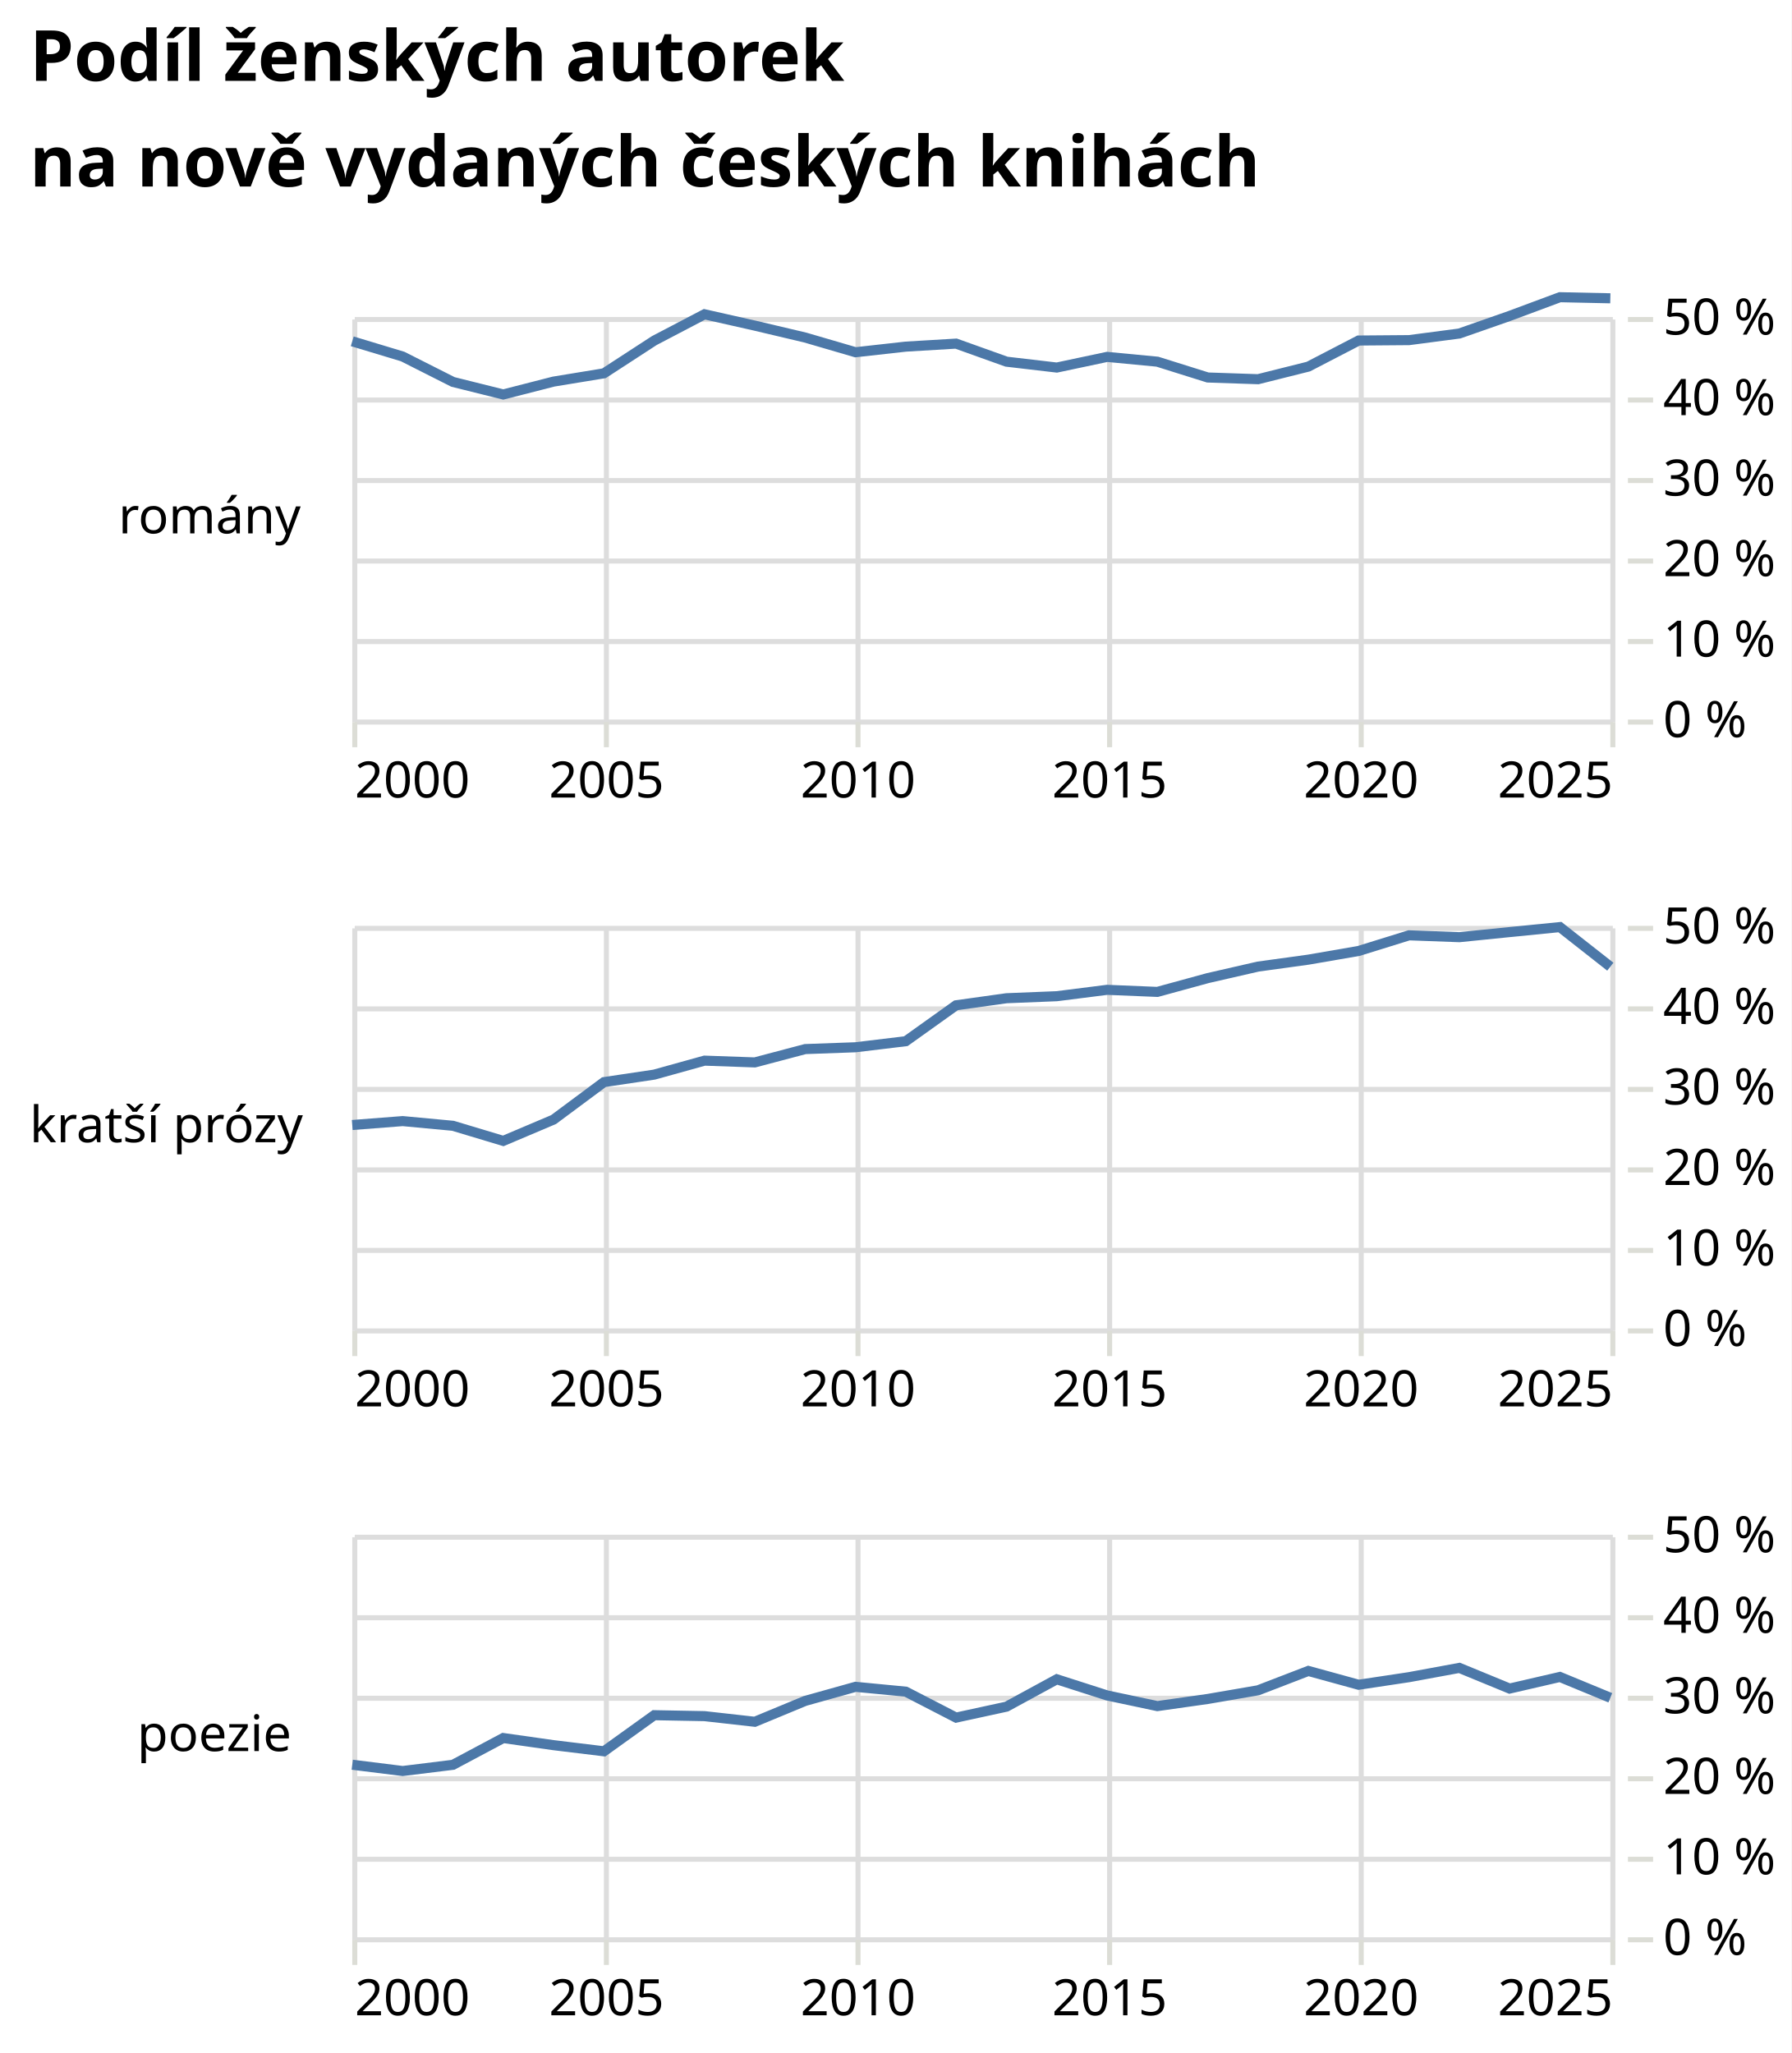
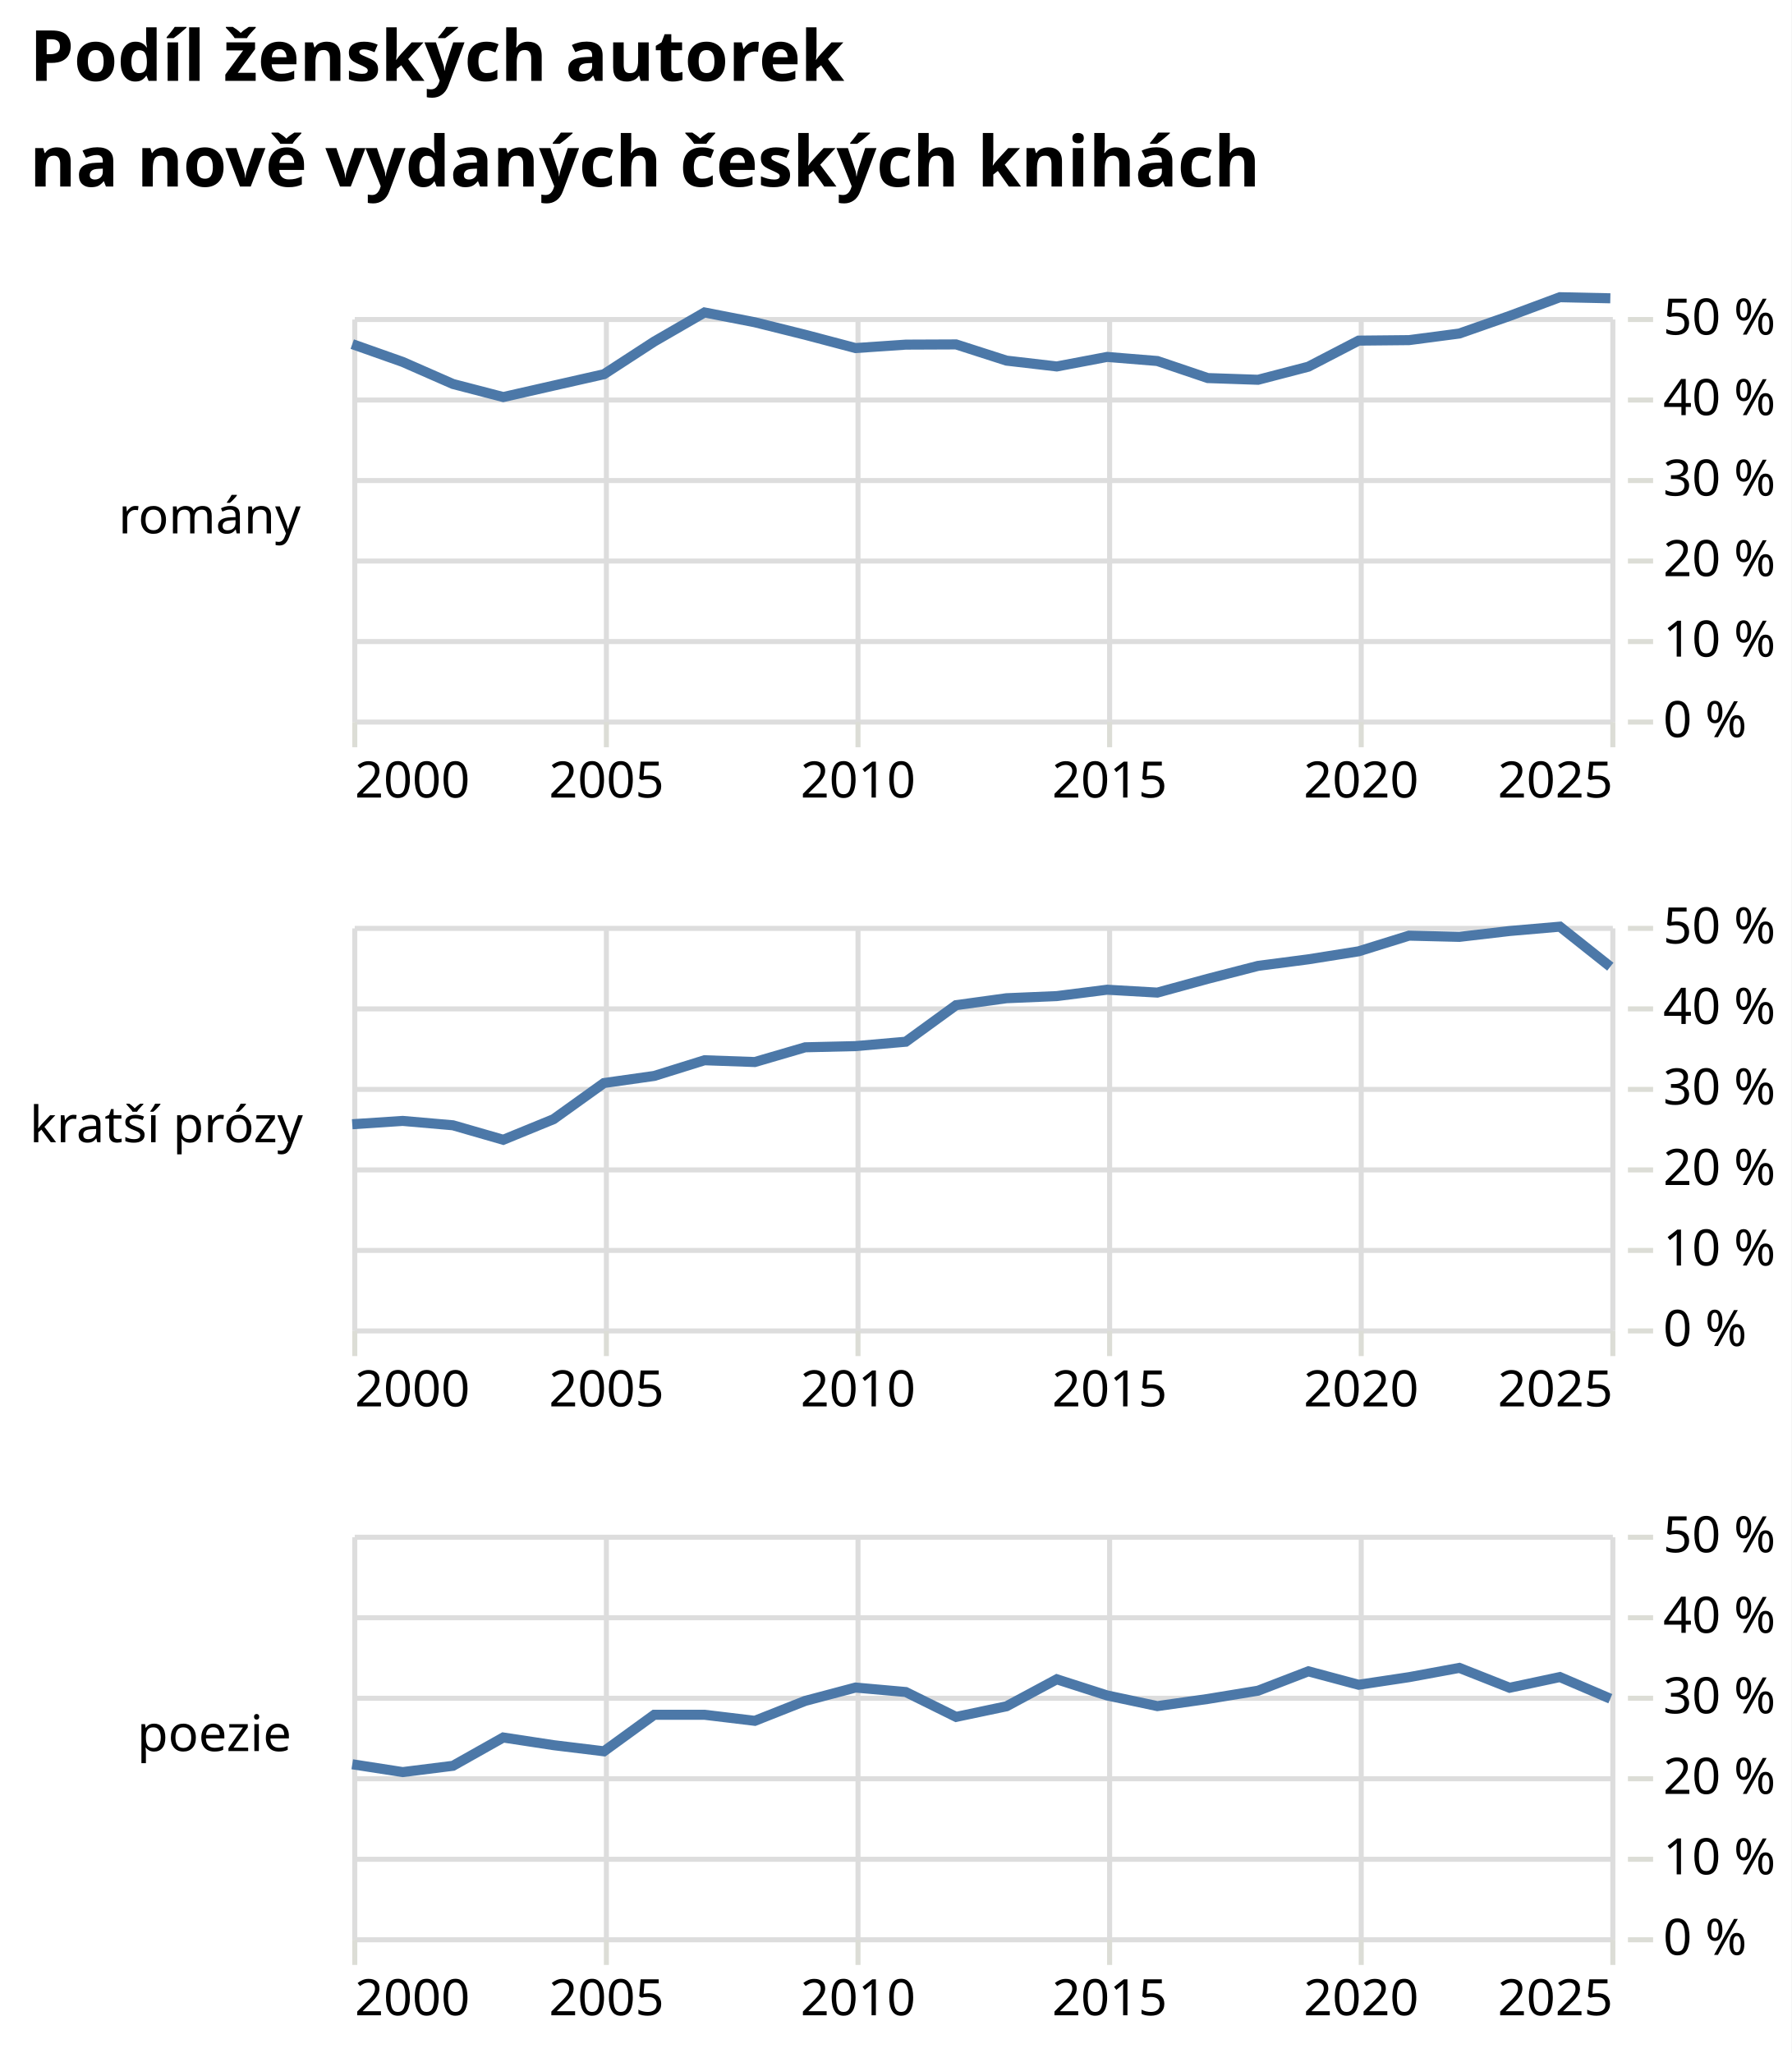
<svg xmlns="http://www.w3.org/2000/svg" version="1.1" class="marks" width="356" height="408" viewBox="0 0 356 408">
  <rect width="356" height="408" fill="white" />
  <g fill="none" stroke-miterlimit="10" transform="translate(70,63)">
    <g class="mark-group role-frame root" role="graphics-object" aria-roledescription="group mark container">
      <g transform="translate(0,0)">
        <path class="background" aria-hidden="true" d="M0,0h0v0h0Z" />
        <g>
          <g class="mark-group role-row-header row_header" role="graphics-object" aria-roledescription="group mark container">
            <g transform="translate(-3,0)">
              <path class="background" aria-hidden="true" d="M0,0h0v80h0Z" />
              <g>
                <g class="mark-group role-title">
                  <g transform="translate(-43.46,40)">
                    <path class="background" aria-hidden="true" d="M0,0h0v0h0Z" pointer-events="none" />
                    <g>
                      <g class="mark-text role-title-text" role="graphics-symbol" aria-roledescription="title" aria-label="Title text 'romány'" pointer-events="none">
                        <text text-anchor="start" transform="translate(0,3)" font-family="Asap" font-size="10px" fill="#000" opacity="1">romány</text>
                      </g>
                    </g>
                    <path class="foreground" aria-hidden="true" d="" pointer-events="none" display="none" />
                  </g>
                </g>
              </g>
              <path class="foreground" aria-hidden="true" d="" display="none" />
            </g>
            <g transform="translate(-3,121)">
              <path class="background" aria-hidden="true" d="M0,0h0v80h0Z" />
              <g>
                <g class="mark-group role-title">
                  <g transform="translate(-61.09999,40)">
                    <path class="background" aria-hidden="true" d="M0,0h0v0h0Z" pointer-events="none" />
                    <g>
                      <g class="mark-text role-title-text" role="graphics-symbol" aria-roledescription="title" aria-label="Title text 'kratší prózy'" pointer-events="none">
                        <text text-anchor="start" transform="translate(0,3)" font-family="Asap" font-size="10px" fill="#000" opacity="1">kratší prózy</text>
                      </g>
                    </g>
                    <path class="foreground" aria-hidden="true" d="" pointer-events="none" display="none" />
                  </g>
                </g>
              </g>
              <path class="foreground" aria-hidden="true" d="" display="none" />
            </g>
            <g transform="translate(-3,242)">
              <path class="background" aria-hidden="true" d="M0,0h0v80h0Z" />
              <g>
                <g class="mark-group role-title">
                  <g transform="translate(-39.74,40)">
                    <path class="background" aria-hidden="true" d="M0,0h0v0h0Z" pointer-events="none" />
                    <g>
                      <g class="mark-text role-title-text" role="graphics-symbol" aria-roledescription="title" aria-label="Title text 'poezie'" pointer-events="none">
                        <text text-anchor="start" transform="translate(0,3)" font-family="Asap" font-size="10px" fill="#000" opacity="1">poezie</text>
                      </g>
                    </g>
                    <path class="foreground" aria-hidden="true" d="" pointer-events="none" display="none" />
                  </g>
                </g>
              </g>
              <path class="foreground" aria-hidden="true" d="" display="none" />
            </g>
          </g>
          <g class="mark-group role-row-footer row_footer" role="graphics-object" aria-roledescription="group mark container">
            <g transform="translate(253,0)">
              <path class="background" aria-hidden="true" d="M0,0h0v80h0Z" />
              <g>
                <g class="mark-group role-axis" role="graphics-symbol" aria-roledescription="axis" aria-label="Y-axis for a linear scale with values from 0.0 to 0.5">
                  <g transform="translate(0.5,0.5)">
                    <path class="background" aria-hidden="true" d="M0,0h0v0h0Z" pointer-events="none" />
                    <g>
                      <g class="mark-rule role-axis-tick" pointer-events="none">
                        <line transform="translate(0,80)" x2="5" y2="0" stroke="#DCDDD6" stroke-width="1" opacity="1" />
                        <line transform="translate(0,64)" x2="5" y2="0" stroke="#DCDDD6" stroke-width="1" opacity="1" />
                        <line transform="translate(0,48)" x2="5" y2="0" stroke="#DCDDD6" stroke-width="1" opacity="1" />
                        <line transform="translate(0,32)" x2="5" y2="0" stroke="#DCDDD6" stroke-width="1" opacity="1" />
                        <line transform="translate(0,16)" x2="5" y2="0" stroke="#DCDDD6" stroke-width="1" opacity="1" />
                        <line transform="translate(0,0)" x2="5" y2="0" stroke="#DCDDD6" stroke-width="1" opacity="1" />
                      </g>
                      <g class="mark-text role-axis-label" pointer-events="none">
                        <text text-anchor="start" transform="translate(7,83)" font-family="Asap" font-size="10px" fill="#000" opacity="1">0 %</text>
                        <text text-anchor="start" transform="translate(7,67)" font-family="Asap" font-size="10px" fill="#000" opacity="1">10 %</text>
                        <text text-anchor="start" transform="translate(7,51)" font-family="Asap" font-size="10px" fill="#000" opacity="1">20 %</text>
                        <text text-anchor="start" transform="translate(7,35)" font-family="Asap" font-size="10px" fill="#000" opacity="1">30 %</text>
                        <text text-anchor="start" transform="translate(7,19)" font-family="Asap" font-size="10px" fill="#000" opacity="1">40 %</text>
                        <text text-anchor="start" transform="translate(7,3)" font-family="Asap" font-size="10px" fill="#000" opacity="1">50 %</text>
                      </g>
                      <g class="mark-rule role-axis-domain" pointer-events="none">
                        <line transform="translate(0,80)" x2="0" y2="-80" stroke="#888" stroke-opacity="0" stroke-width="1" opacity="1" />
                      </g>
                    </g>
                    <path class="foreground" aria-hidden="true" d="" pointer-events="none" display="none" />
                  </g>
                </g>
              </g>
              <path class="foreground" aria-hidden="true" d="" display="none" />
            </g>
            <g transform="translate(253,121)">
              <path class="background" aria-hidden="true" d="M0,0h0v80h0Z" />
              <g>
                <g class="mark-group role-axis" role="graphics-symbol" aria-roledescription="axis" aria-label="Y-axis for a linear scale with values from 0.0 to 0.5">
                  <g transform="translate(0.5,0.5)">
                    <path class="background" aria-hidden="true" d="M0,0h0v0h0Z" pointer-events="none" />
                    <g>
                      <g class="mark-rule role-axis-tick" pointer-events="none">
                        <line transform="translate(0,80)" x2="5" y2="0" stroke="#DCDDD6" stroke-width="1" opacity="1" />
                        <line transform="translate(0,64)" x2="5" y2="0" stroke="#DCDDD6" stroke-width="1" opacity="1" />
                        <line transform="translate(0,48)" x2="5" y2="0" stroke="#DCDDD6" stroke-width="1" opacity="1" />
                        <line transform="translate(0,32)" x2="5" y2="0" stroke="#DCDDD6" stroke-width="1" opacity="1" />
                        <line transform="translate(0,16)" x2="5" y2="0" stroke="#DCDDD6" stroke-width="1" opacity="1" />
                        <line transform="translate(0,0)" x2="5" y2="0" stroke="#DCDDD6" stroke-width="1" opacity="1" />
                      </g>
                      <g class="mark-text role-axis-label" pointer-events="none">
                        <text text-anchor="start" transform="translate(7,83)" font-family="Asap" font-size="10px" fill="#000" opacity="1">0 %</text>
                        <text text-anchor="start" transform="translate(7,67)" font-family="Asap" font-size="10px" fill="#000" opacity="1">10 %</text>
                        <text text-anchor="start" transform="translate(7,51)" font-family="Asap" font-size="10px" fill="#000" opacity="1">20 %</text>
                        <text text-anchor="start" transform="translate(7,35)" font-family="Asap" font-size="10px" fill="#000" opacity="1">30 %</text>
                        <text text-anchor="start" transform="translate(7,19)" font-family="Asap" font-size="10px" fill="#000" opacity="1">40 %</text>
                        <text text-anchor="start" transform="translate(7,3)" font-family="Asap" font-size="10px" fill="#000" opacity="1">50 %</text>
                      </g>
                      <g class="mark-rule role-axis-domain" pointer-events="none">
                        <line transform="translate(0,80)" x2="0" y2="-80" stroke="#888" stroke-opacity="0" stroke-width="1" opacity="1" />
                      </g>
                    </g>
                    <path class="foreground" aria-hidden="true" d="" pointer-events="none" display="none" />
                  </g>
                </g>
              </g>
              <path class="foreground" aria-hidden="true" d="" display="none" />
            </g>
            <g transform="translate(253,242)">
              <path class="background" aria-hidden="true" d="M0,0h0v80h0Z" />
              <g>
                <g class="mark-group role-axis" role="graphics-symbol" aria-roledescription="axis" aria-label="Y-axis for a linear scale with values from 0.0 to 0.5">
                  <g transform="translate(0.5,0.5)">
                    <path class="background" aria-hidden="true" d="M0,0h0v0h0Z" pointer-events="none" />
                    <g>
                      <g class="mark-rule role-axis-tick" pointer-events="none">
                        <line transform="translate(0,80)" x2="5" y2="0" stroke="#DCDDD6" stroke-width="1" opacity="1" />
                        <line transform="translate(0,64)" x2="5" y2="0" stroke="#DCDDD6" stroke-width="1" opacity="1" />
                        <line transform="translate(0,48)" x2="5" y2="0" stroke="#DCDDD6" stroke-width="1" opacity="1" />
                        <line transform="translate(0,32)" x2="5" y2="0" stroke="#DCDDD6" stroke-width="1" opacity="1" />
                        <line transform="translate(0,16)" x2="5" y2="0" stroke="#DCDDD6" stroke-width="1" opacity="1" />
                        <line transform="translate(0,0)" x2="5" y2="0" stroke="#DCDDD6" stroke-width="1" opacity="1" />
                      </g>
                      <g class="mark-text role-axis-label" pointer-events="none">
                        <text text-anchor="start" transform="translate(7,83)" font-family="Asap" font-size="10px" fill="#000" opacity="1">0 %</text>
                        <text text-anchor="start" transform="translate(7,67)" font-family="Asap" font-size="10px" fill="#000" opacity="1">10 %</text>
                        <text text-anchor="start" transform="translate(7,51)" font-family="Asap" font-size="10px" fill="#000" opacity="1">20 %</text>
                        <text text-anchor="start" transform="translate(7,35)" font-family="Asap" font-size="10px" fill="#000" opacity="1">30 %</text>
                        <text text-anchor="start" transform="translate(7,19)" font-family="Asap" font-size="10px" fill="#000" opacity="1">40 %</text>
                        <text text-anchor="start" transform="translate(7,3)" font-family="Asap" font-size="10px" fill="#000" opacity="1">50 %</text>
                      </g>
                      <g class="mark-rule role-axis-domain" pointer-events="none">
                        <line transform="translate(0,80)" x2="0" y2="-80" stroke="#888" stroke-opacity="0" stroke-width="1" opacity="1" />
                      </g>
                    </g>
                    <path class="foreground" aria-hidden="true" d="" pointer-events="none" display="none" />
                  </g>
                </g>
              </g>
              <path class="foreground" aria-hidden="true" d="" display="none" />
            </g>
          </g>
          <g class="mark-group role-scope cell" role="graphics-object" aria-roledescription="group mark container">
            <g transform="translate(0,0)">
              <path class="background" aria-hidden="true" d="M0.5,0.5h250v80h-250Z" />
              <g>
                <g class="mark-group role-axis" aria-hidden="true">
                  <g transform="translate(0.5,80.5)">
                    <path class="background" aria-hidden="true" d="M0,0h0v0h0Z" pointer-events="none" />
                    <g>
                      <g class="mark-rule role-axis-grid" pointer-events="none">
                        <line transform="translate(0,-80)" x2="0" y2="80" stroke="#ddd" stroke-width="1" opacity="1" />
                        <line transform="translate(50,-80)" x2="0" y2="80" stroke="#ddd" stroke-width="1" opacity="1" />
                        <line transform="translate(100,-80)" x2="0" y2="80" stroke="#ddd" stroke-width="1" opacity="1" />
                        <line transform="translate(150,-80)" x2="0" y2="80" stroke="#ddd" stroke-width="1" opacity="1" />
                        <line transform="translate(200,-80)" x2="0" y2="80" stroke="#ddd" stroke-width="1" opacity="1" />
                        <line transform="translate(250,-80)" x2="0" y2="80" stroke="#ddd" stroke-width="1" opacity="1" />
                      </g>
                    </g>
                    <path class="foreground" aria-hidden="true" d="" pointer-events="none" display="none" />
                  </g>
                </g>
                <g class="mark-group role-axis" aria-hidden="true">
                  <g transform="translate(250.5,0.5)">
                    <path class="background" aria-hidden="true" d="M0,0h0v0h0Z" pointer-events="none" />
                    <g>
                      <g class="mark-rule role-axis-grid" pointer-events="none">
                        <line transform="translate(0,80)" x2="-250" y2="0" stroke="#ddd" stroke-width="1" opacity="1" />
                        <line transform="translate(0,64)" x2="-250" y2="0" stroke="#ddd" stroke-width="1" opacity="1" />
                        <line transform="translate(0,48)" x2="-250" y2="0" stroke="#ddd" stroke-width="1" opacity="1" />
                        <line transform="translate(0,32)" x2="-250" y2="0" stroke="#ddd" stroke-width="1" opacity="1" />
                        <line transform="translate(0,16)" x2="-250" y2="0" stroke="#ddd" stroke-width="1" opacity="1" />
                        <line transform="translate(0,0)" x2="-250" y2="0" stroke="#ddd" stroke-width="1" opacity="1" />
                      </g>
                    </g>
                    <path class="foreground" aria-hidden="true" d="" pointer-events="none" display="none" />
                  </g>
                </g>
                <g class="mark-group role-axis" role="graphics-symbol" aria-roledescription="axis" aria-label="X-axis for a time scale with values from Saturday, 01 January 2000, 12:00:00 AM to Wednesday, 01 January 2025, 12:00:00 AM">
                  <g transform="translate(0.5,80.5)">
                    <path class="background" aria-hidden="true" d="M0,0h0v0h0Z" pointer-events="none" />
                    <g>
                      <g class="mark-rule role-axis-tick" pointer-events="none">
                        <line transform="translate(0,0)" x2="0" y2="5" stroke="#DCDDD6" stroke-width="1" opacity="1" />
                        <line transform="translate(50,0)" x2="0" y2="5" stroke="#DCDDD6" stroke-width="1" opacity="1" />
                        <line transform="translate(100,0)" x2="0" y2="5" stroke="#DCDDD6" stroke-width="1" opacity="1" />
                        <line transform="translate(150,0)" x2="0" y2="5" stroke="#DCDDD6" stroke-width="1" opacity="1" />
                        <line transform="translate(200,0)" x2="0" y2="5" stroke="#DCDDD6" stroke-width="1" opacity="1" />
                        <line transform="translate(250,0)" x2="0" y2="5" stroke="#DCDDD6" stroke-width="1" opacity="1" />
                      </g>
                      <g class="mark-text role-axis-label" pointer-events="none">
                        <text text-anchor="start" transform="translate(0,15)" font-family="Asap" font-size="10px" fill="#000" opacity="1">2000</text>
                        <text text-anchor="middle" transform="translate(50.01643,15)" font-family="Asap" font-size="10px" fill="#000" opacity="1">2005</text>
                        <text text-anchor="middle" transform="translate(100.0055,15)" font-family="Asap" font-size="10px" fill="#000" opacity="1">2010</text>
                        <text text-anchor="middle" transform="translate(149.9945,15)" font-family="Asap" font-size="10px" fill="#000" opacity="1">2015</text>
                        <text text-anchor="middle" transform="translate(199.9836,15)" font-family="Asap" font-size="10px" fill="#000" opacity="1">2020</text>
                        <text text-anchor="end" transform="translate(250,15)" font-family="Asap" font-size="10px" fill="#000" opacity="1">2025</text>
                      </g>
                      <g class="mark-rule role-axis-domain" pointer-events="none">
                        <line transform="translate(0,0)" x2="250" y2="0" stroke="#888" stroke-opacity="0" stroke-width="1" opacity="1" />
                      </g>
                    </g>
                    <path class="foreground" aria-hidden="true" d="" pointer-events="none" display="none" />
                  </g>
                </g>
                <g class="mark-line role-mark child_marks" role="graphics-object" aria-roledescription="line mark container">
-                   <path aria-label="rok: Jan 01, 2000; podil_zen: 0.469820298061" role="graphics-symbol" aria-roledescription="line mark" d="M0,4.829L10.02,7.855L20.012,12.903L30.004,15.395L39.997,12.836L50.016,11.191L60.009,4.691L70.001,-0.543L79.993,1.712L90.013,4.082L100.005,7.002L109.998,5.886L119.99,5.288L130.01,8.877L140.002,10.046L149.995,7.927L159.987,8.878L170.007,12.021L179.999,12.36L189.991,9.856L199.984,4.674L210.003,4.594L219.996,3.282L229.988,-0.216L239.98,-3.935L250,-3.718" stroke="#4c78a8" stroke-width="2" />
+                   <path aria-label="rok: Jan 01, 2000; podil_zen: 0.466348669645" role="graphics-symbol" aria-roledescription="line mark" d="M0,5.384L10.02,8.927L20.012,13.311L30.004,15.908L39.997,13.638L50.016,11.371L60.009,4.873L70.001,-0.903L79.993,1.044L90.013,3.535L100.005,6.173L109.998,5.489L119.99,5.447L130.01,8.668L140.002,9.828L149.995,7.934L159.987,8.744L170.007,12.134L179.999,12.474L189.991,9.875L199.984,4.693L210.003,4.594L219.996,3.282L229.988,-0.216L239.98,-3.935L250,-3.718" stroke="#4c78a8" stroke-width="2" />
                </g>
              </g>
              <path class="foreground" aria-hidden="true" d="" display="none" />
            </g>
            <g transform="translate(0,121)">
              <path class="background" aria-hidden="true" d="M0.5,0.5h250v80h-250Z" />
              <g>
                <g class="mark-group role-axis" aria-hidden="true">
                  <g transform="translate(0.5,80.5)">
                    <path class="background" aria-hidden="true" d="M0,0h0v0h0Z" pointer-events="none" />
                    <g>
                      <g class="mark-rule role-axis-grid" pointer-events="none">
                        <line transform="translate(0,-80)" x2="0" y2="80" stroke="#ddd" stroke-width="1" opacity="1" />
                        <line transform="translate(50,-80)" x2="0" y2="80" stroke="#ddd" stroke-width="1" opacity="1" />
                        <line transform="translate(100,-80)" x2="0" y2="80" stroke="#ddd" stroke-width="1" opacity="1" />
                        <line transform="translate(150,-80)" x2="0" y2="80" stroke="#ddd" stroke-width="1" opacity="1" />
                        <line transform="translate(200,-80)" x2="0" y2="80" stroke="#ddd" stroke-width="1" opacity="1" />
                        <line transform="translate(250,-80)" x2="0" y2="80" stroke="#ddd" stroke-width="1" opacity="1" />
                      </g>
                    </g>
                    <path class="foreground" aria-hidden="true" d="" pointer-events="none" display="none" />
                  </g>
                </g>
                <g class="mark-group role-axis" aria-hidden="true">
                  <g transform="translate(250.5,0.5)">
                    <path class="background" aria-hidden="true" d="M0,0h0v0h0Z" pointer-events="none" />
                    <g>
                      <g class="mark-rule role-axis-grid" pointer-events="none">
                        <line transform="translate(0,80)" x2="-250" y2="0" stroke="#ddd" stroke-width="1" opacity="1" />
                        <line transform="translate(0,64)" x2="-250" y2="0" stroke="#ddd" stroke-width="1" opacity="1" />
                        <line transform="translate(0,48)" x2="-250" y2="0" stroke="#ddd" stroke-width="1" opacity="1" />
                        <line transform="translate(0,32)" x2="-250" y2="0" stroke="#ddd" stroke-width="1" opacity="1" />
                        <line transform="translate(0,16)" x2="-250" y2="0" stroke="#ddd" stroke-width="1" opacity="1" />
                        <line transform="translate(0,0)" x2="-250" y2="0" stroke="#ddd" stroke-width="1" opacity="1" />
                      </g>
                    </g>
                    <path class="foreground" aria-hidden="true" d="" pointer-events="none" display="none" />
                  </g>
                </g>
                <g class="mark-group role-axis" role="graphics-symbol" aria-roledescription="axis" aria-label="X-axis for a time scale with values from Saturday, 01 January 2000, 12:00:00 AM to Wednesday, 01 January 2025, 12:00:00 AM">
                  <g transform="translate(0.5,80.5)">
                    <path class="background" aria-hidden="true" d="M0,0h0v0h0Z" pointer-events="none" />
                    <g>
                      <g class="mark-rule role-axis-tick" pointer-events="none">
                        <line transform="translate(0,0)" x2="0" y2="5" stroke="#DCDDD6" stroke-width="1" opacity="1" />
                        <line transform="translate(50,0)" x2="0" y2="5" stroke="#DCDDD6" stroke-width="1" opacity="1" />
                        <line transform="translate(100,0)" x2="0" y2="5" stroke="#DCDDD6" stroke-width="1" opacity="1" />
                        <line transform="translate(150,0)" x2="0" y2="5" stroke="#DCDDD6" stroke-width="1" opacity="1" />
                        <line transform="translate(200,0)" x2="0" y2="5" stroke="#DCDDD6" stroke-width="1" opacity="1" />
                        <line transform="translate(250,0)" x2="0" y2="5" stroke="#DCDDD6" stroke-width="1" opacity="1" />
                      </g>
                      <g class="mark-text role-axis-label" pointer-events="none">
                        <text text-anchor="start" transform="translate(0,15)" font-family="Asap" font-size="10px" fill="#000" opacity="1">2000</text>
                        <text text-anchor="middle" transform="translate(50.01643,15)" font-family="Asap" font-size="10px" fill="#000" opacity="1">2005</text>
                        <text text-anchor="middle" transform="translate(100.0055,15)" font-family="Asap" font-size="10px" fill="#000" opacity="1">2010</text>
                        <text text-anchor="middle" transform="translate(149.9945,15)" font-family="Asap" font-size="10px" fill="#000" opacity="1">2015</text>
                        <text text-anchor="middle" transform="translate(199.9836,15)" font-family="Asap" font-size="10px" fill="#000" opacity="1">2020</text>
                        <text text-anchor="end" transform="translate(250,15)" font-family="Asap" font-size="10px" fill="#000" opacity="1">2025</text>
                      </g>
                      <g class="mark-rule role-axis-domain" pointer-events="none">
                        <line transform="translate(0,0)" x2="250" y2="0" stroke="#888" stroke-opacity="0" stroke-width="1" opacity="1" />
                      </g>
                    </g>
                    <path class="foreground" aria-hidden="true" d="" pointer-events="none" display="none" />
                  </g>
                </g>
                <g class="mark-line role-mark child_marks" role="graphics-object" aria-roledescription="line mark container">
-                   <path aria-label="rok: Jan 01, 2000; podil_zen: 0.252642094747" role="graphics-symbol" aria-roledescription="line mark" d="M0,39.577L10.02,38.799L20.012,39.733L30.004,42.736L39.997,38.5L50.016,31.053L60.009,29.562L70.001,26.784L79.993,27.137L90.013,24.487L100.005,24.127L109.998,22.922L119.99,15.784L130.01,14.381L140.002,13.979L149.995,12.713L159.987,13.124L170.007,10.383L179.999,8.093L189.991,6.715L199.984,4.989L210.003,1.88L219.996,2.249L229.988,1.235L239.98,0.242L250,8.114" stroke="#4c78a8" stroke-width="2" />
+                   <path aria-label="rok: Jan 01, 2000; podil_zen: 0.25362702531" role="graphics-symbol" aria-roledescription="line mark" d="M0,39.42L10.02,38.763L20.012,39.632L30.004,42.512L39.997,38.421L50.016,31.235L60.009,29.824L70.001,26.708L79.993,27.061L90.013,24.132L100.005,23.898L109.998,23.024L119.99,15.76L130.01,14.381L140.002,13.957L149.995,12.691L159.987,13.262L170.007,10.521L179.999,7.951L189.991,6.648L199.984,5.058L210.003,1.942L219.996,2.187L229.988,1.022L239.98,0.159L250,8.114" stroke="#4c78a8" stroke-width="2" />
                </g>
              </g>
              <path class="foreground" aria-hidden="true" d="" display="none" />
            </g>
            <g transform="translate(0,242)">
              <path class="background" aria-hidden="true" d="M0.5,0.5h250v80h-250Z" />
              <g>
                <g class="mark-group role-axis" aria-hidden="true">
                  <g transform="translate(0.5,80.5)">
                    <path class="background" aria-hidden="true" d="M0,0h0v0h0Z" pointer-events="none" />
                    <g>
                      <g class="mark-rule role-axis-grid" pointer-events="none">
                        <line transform="translate(0,-80)" x2="0" y2="80" stroke="#ddd" stroke-width="1" opacity="1" />
                        <line transform="translate(50,-80)" x2="0" y2="80" stroke="#ddd" stroke-width="1" opacity="1" />
                        <line transform="translate(100,-80)" x2="0" y2="80" stroke="#ddd" stroke-width="1" opacity="1" />
                        <line transform="translate(150,-80)" x2="0" y2="80" stroke="#ddd" stroke-width="1" opacity="1" />
                        <line transform="translate(200,-80)" x2="0" y2="80" stroke="#ddd" stroke-width="1" opacity="1" />
                        <line transform="translate(250,-80)" x2="0" y2="80" stroke="#ddd" stroke-width="1" opacity="1" />
                      </g>
                    </g>
                    <path class="foreground" aria-hidden="true" d="" pointer-events="none" display="none" />
                  </g>
                </g>
                <g class="mark-group role-axis" aria-hidden="true">
                  <g transform="translate(250.5,0.5)">
                    <path class="background" aria-hidden="true" d="M0,0h0v0h0Z" pointer-events="none" />
                    <g>
                      <g class="mark-rule role-axis-grid" pointer-events="none">
                        <line transform="translate(0,80)" x2="-250" y2="0" stroke="#ddd" stroke-width="1" opacity="1" />
                        <line transform="translate(0,64)" x2="-250" y2="0" stroke="#ddd" stroke-width="1" opacity="1" />
                        <line transform="translate(0,48)" x2="-250" y2="0" stroke="#ddd" stroke-width="1" opacity="1" />
                        <line transform="translate(0,32)" x2="-250" y2="0" stroke="#ddd" stroke-width="1" opacity="1" />
                        <line transform="translate(0,16)" x2="-250" y2="0" stroke="#ddd" stroke-width="1" opacity="1" />
                        <line transform="translate(0,0)" x2="-250" y2="0" stroke="#ddd" stroke-width="1" opacity="1" />
                      </g>
                    </g>
                    <path class="foreground" aria-hidden="true" d="" pointer-events="none" display="none" />
                  </g>
                </g>
                <g class="mark-group role-axis" role="graphics-symbol" aria-roledescription="axis" aria-label="X-axis for a time scale with values from Saturday, 01 January 2000, 12:00:00 AM to Wednesday, 01 January 2025, 12:00:00 AM">
                  <g transform="translate(0.5,80.5)">
                    <path class="background" aria-hidden="true" d="M0,0h0v0h0Z" pointer-events="none" />
                    <g>
                      <g class="mark-rule role-axis-tick" pointer-events="none">
                        <line transform="translate(0,0)" x2="0" y2="5" stroke="#DCDDD6" stroke-width="1" opacity="1" />
                        <line transform="translate(50,0)" x2="0" y2="5" stroke="#DCDDD6" stroke-width="1" opacity="1" />
                        <line transform="translate(100,0)" x2="0" y2="5" stroke="#DCDDD6" stroke-width="1" opacity="1" />
                        <line transform="translate(150,0)" x2="0" y2="5" stroke="#DCDDD6" stroke-width="1" opacity="1" />
                        <line transform="translate(200,0)" x2="0" y2="5" stroke="#DCDDD6" stroke-width="1" opacity="1" />
                        <line transform="translate(250,0)" x2="0" y2="5" stroke="#DCDDD6" stroke-width="1" opacity="1" />
                      </g>
                      <g class="mark-text role-axis-label" pointer-events="none">
                        <text text-anchor="start" transform="translate(0,15)" font-family="Asap" font-size="10px" fill="#000" opacity="1">2000</text>
                        <text text-anchor="middle" transform="translate(50.01643,15)" font-family="Asap" font-size="10px" fill="#000" opacity="1">2005</text>
                        <text text-anchor="middle" transform="translate(100.0055,15)" font-family="Asap" font-size="10px" fill="#000" opacity="1">2010</text>
                        <text text-anchor="middle" transform="translate(149.9945,15)" font-family="Asap" font-size="10px" fill="#000" opacity="1">2015</text>
                        <text text-anchor="middle" transform="translate(199.9836,15)" font-family="Asap" font-size="10px" fill="#000" opacity="1">2020</text>
                        <text text-anchor="end" transform="translate(250,15)" font-family="Asap" font-size="10px" fill="#000" opacity="1">2025</text>
                      </g>
                      <g class="mark-rule role-axis-domain" pointer-events="none">
                        <line transform="translate(0,0)" x2="250" y2="0" stroke="#888" stroke-opacity="0" stroke-width="1" opacity="1" />
                      </g>
                    </g>
                    <path class="foreground" aria-hidden="true" d="" pointer-events="none" display="none" />
                  </g>
                </g>
                <g class="mark-line role-mark child_marks" role="graphics-object" aria-roledescription="line mark container">
-                   <path aria-label="rok: Jan 01, 2000; podil_zen: 0.214317323962" role="graphics-symbol" aria-roledescription="line mark" d="M0,45.709L10.02,46.96L20.012,45.725L30.004,40.406L39.997,41.823L50.016,43.041L60.009,35.866L70.001,36.054L79.993,37.175L90.013,33.024L100.005,30.229L109.998,31.19L119.99,36.347L130.01,34.169L140.002,28.729L149.995,31.939L159.987,34.061L170.007,32.64L179.999,30.92L189.991,27.071L199.984,29.817L210.003,28.308L219.996,26.466L229.988,30.575L239.98,28.266L250,32.404" stroke="#4c78a8" stroke-width="2" />
+                   <path aria-label="rok: Jan 01, 2000; podil_zen: 0.214885655974" role="graphics-symbol" aria-roledescription="line mark" d="M0,45.618L10.02,47.174L20.012,45.923L30.004,40.3L39.997,41.823L50.016,43.041L60.009,35.784L70.001,35.782L79.993,36.985L90.013,33.024L100.005,30.373L109.998,31.263L119.99,36.205L130.01,34.097L140.002,28.729L149.995,31.939L159.987,34.061L170.007,32.64L179.999,30.998L189.991,27.149L199.984,29.817L210.003,28.308L219.996,26.466L229.988,30.415L239.98,28.289L250,32.587" stroke="#4c78a8" stroke-width="2" />
                </g>
              </g>
              <path class="foreground" aria-hidden="true" d="" display="none" />
            </g>
          </g>
          <g class="mark-group role-title">
            <g transform="translate(-64.09999,-45.93453)">
              <path class="background" aria-hidden="true" d="M0,0h0v0h0Z" pointer-events="none" />
              <g>
                <g class="mark-text role-title-text" role="graphics-symbol" aria-roledescription="title" aria-label="Title text 'Podíl ženských autorek na nově vydaných českých knihách'" pointer-events="none">
                  <text text-anchor="start" transform="translate(0,-1)" font-family="Noticia Text" font-size="14px" font-weight="bolder" fill="#000" opacity="1">
                    <tspan>Podíl ženských autorek</tspan>
                    <tspan x="0" dy="21">na nově vydaných českých knihách</tspan>
                  </text>
                </g>
              </g>
              <path class="foreground" aria-hidden="true" d="" pointer-events="none" display="none" />
            </g>
          </g>
        </g>
        <path class="foreground" aria-hidden="true" d="" display="none" />
      </g>
    </g>
  </g>
</svg>
